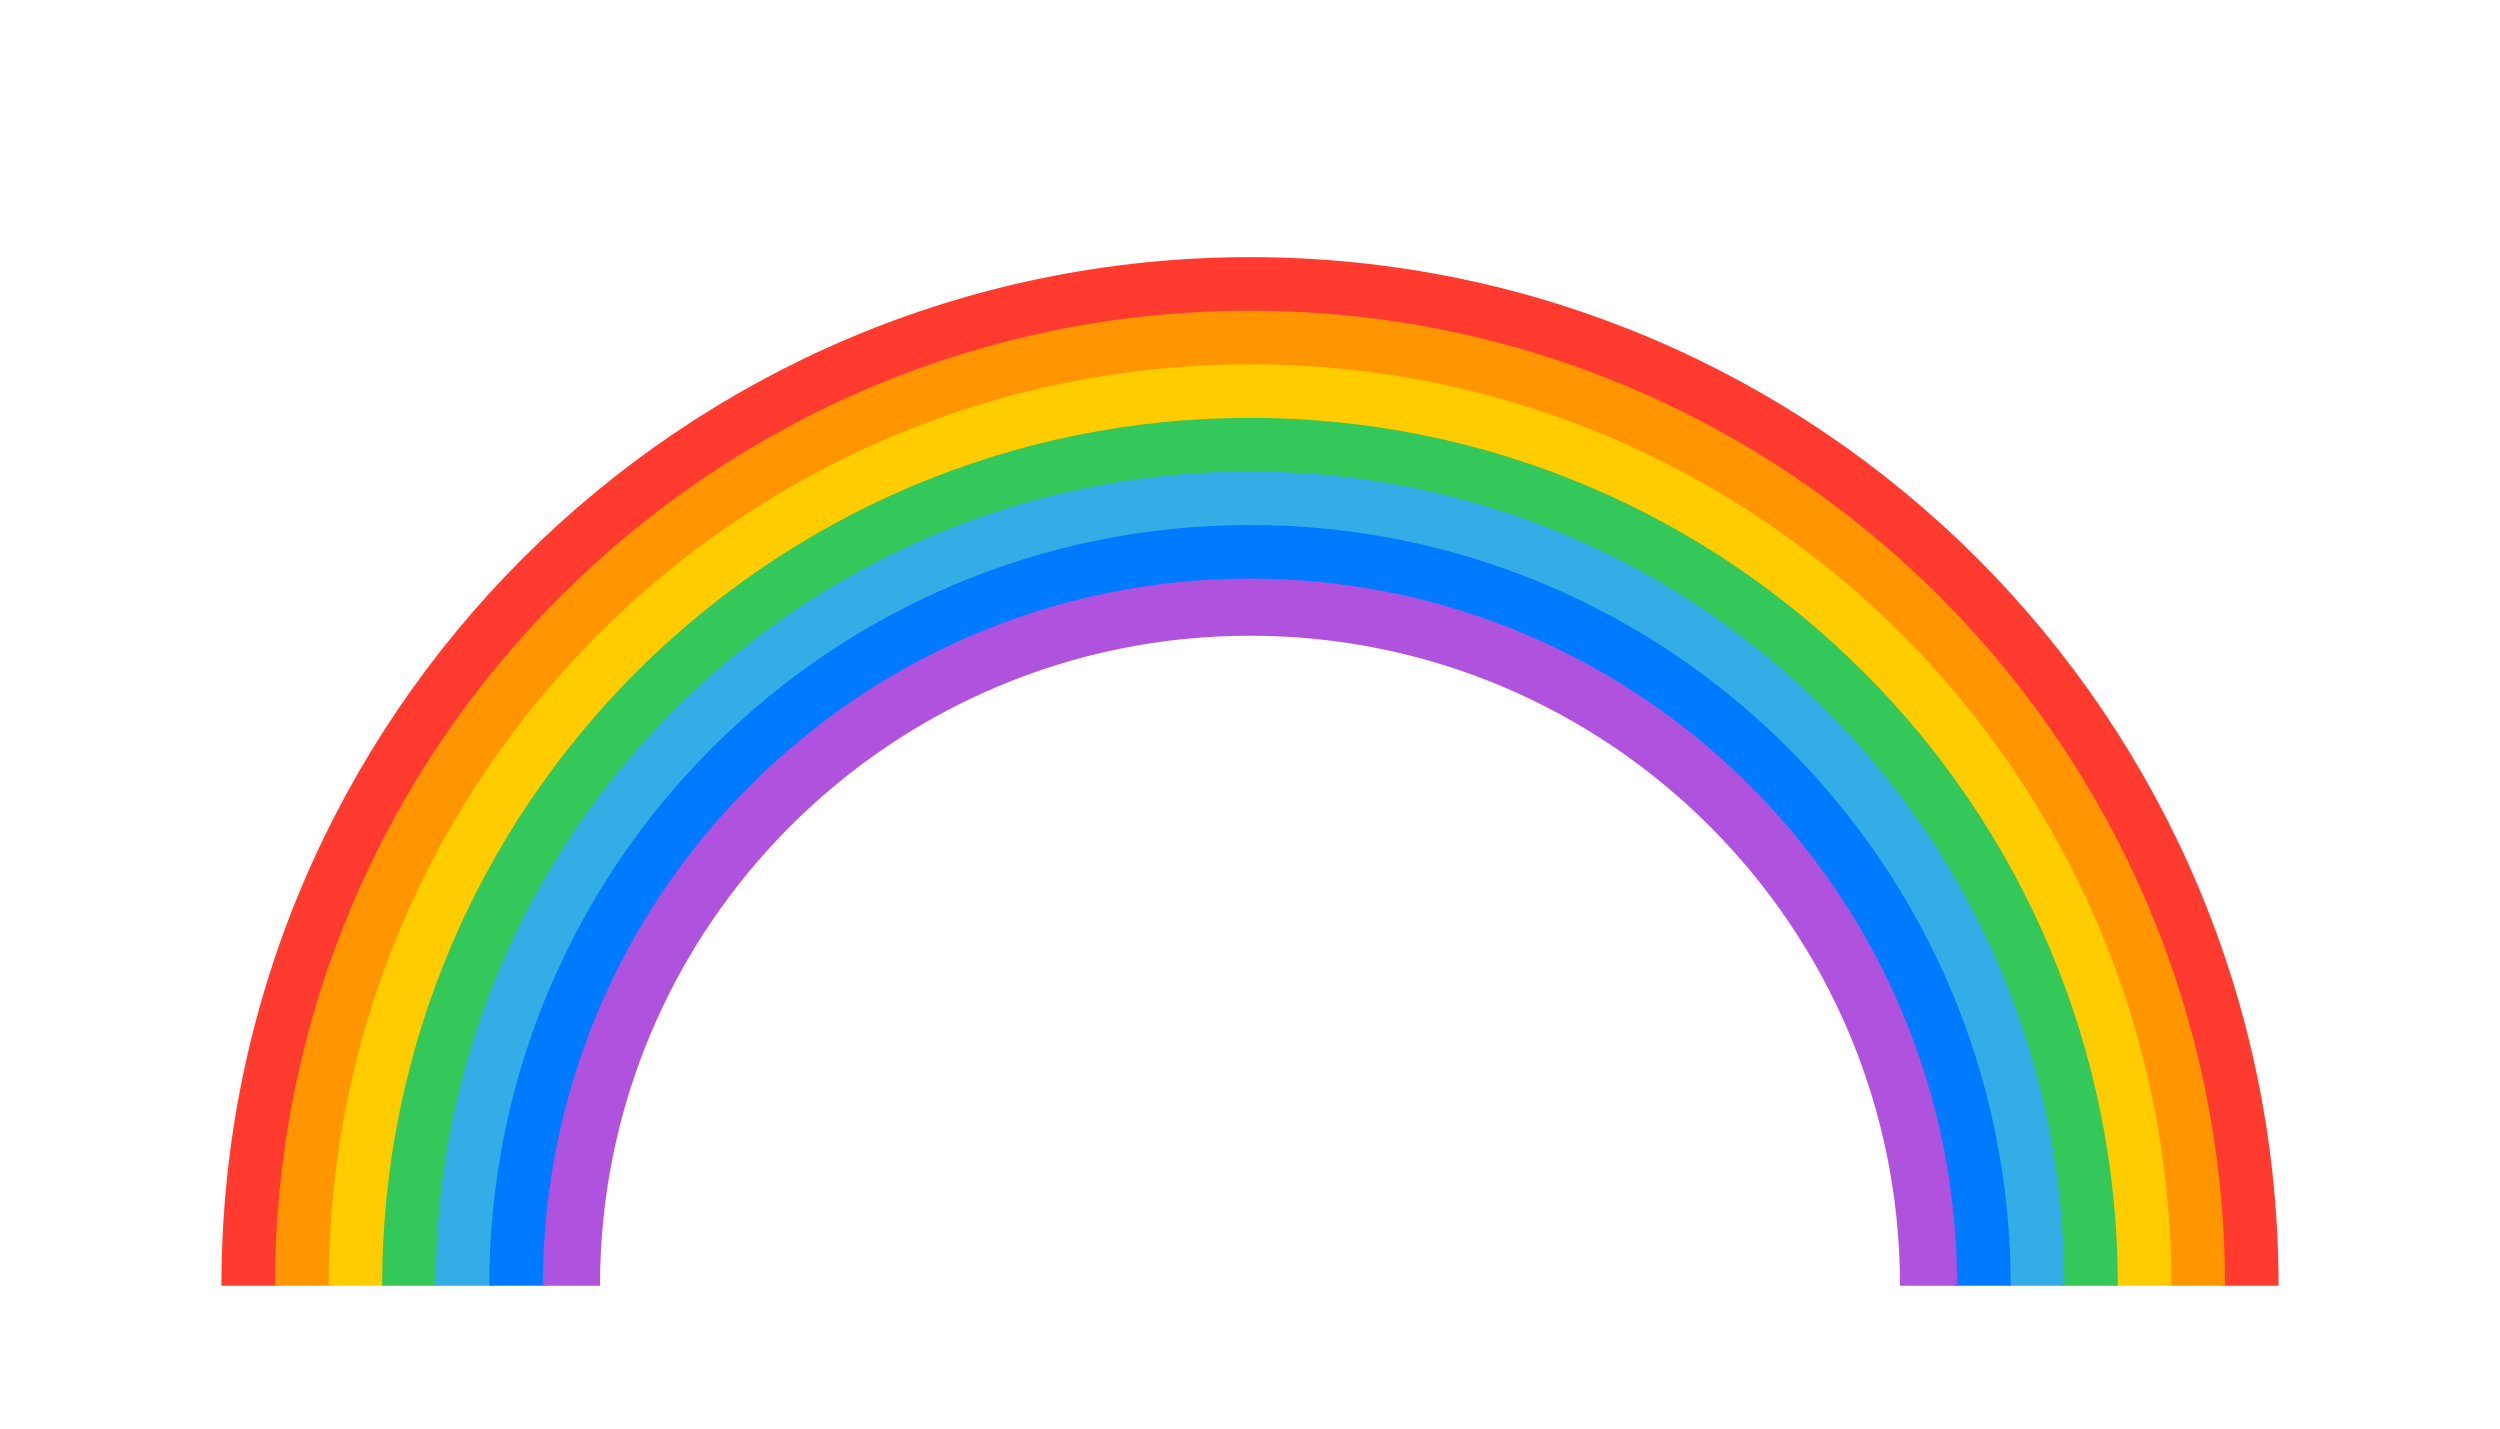
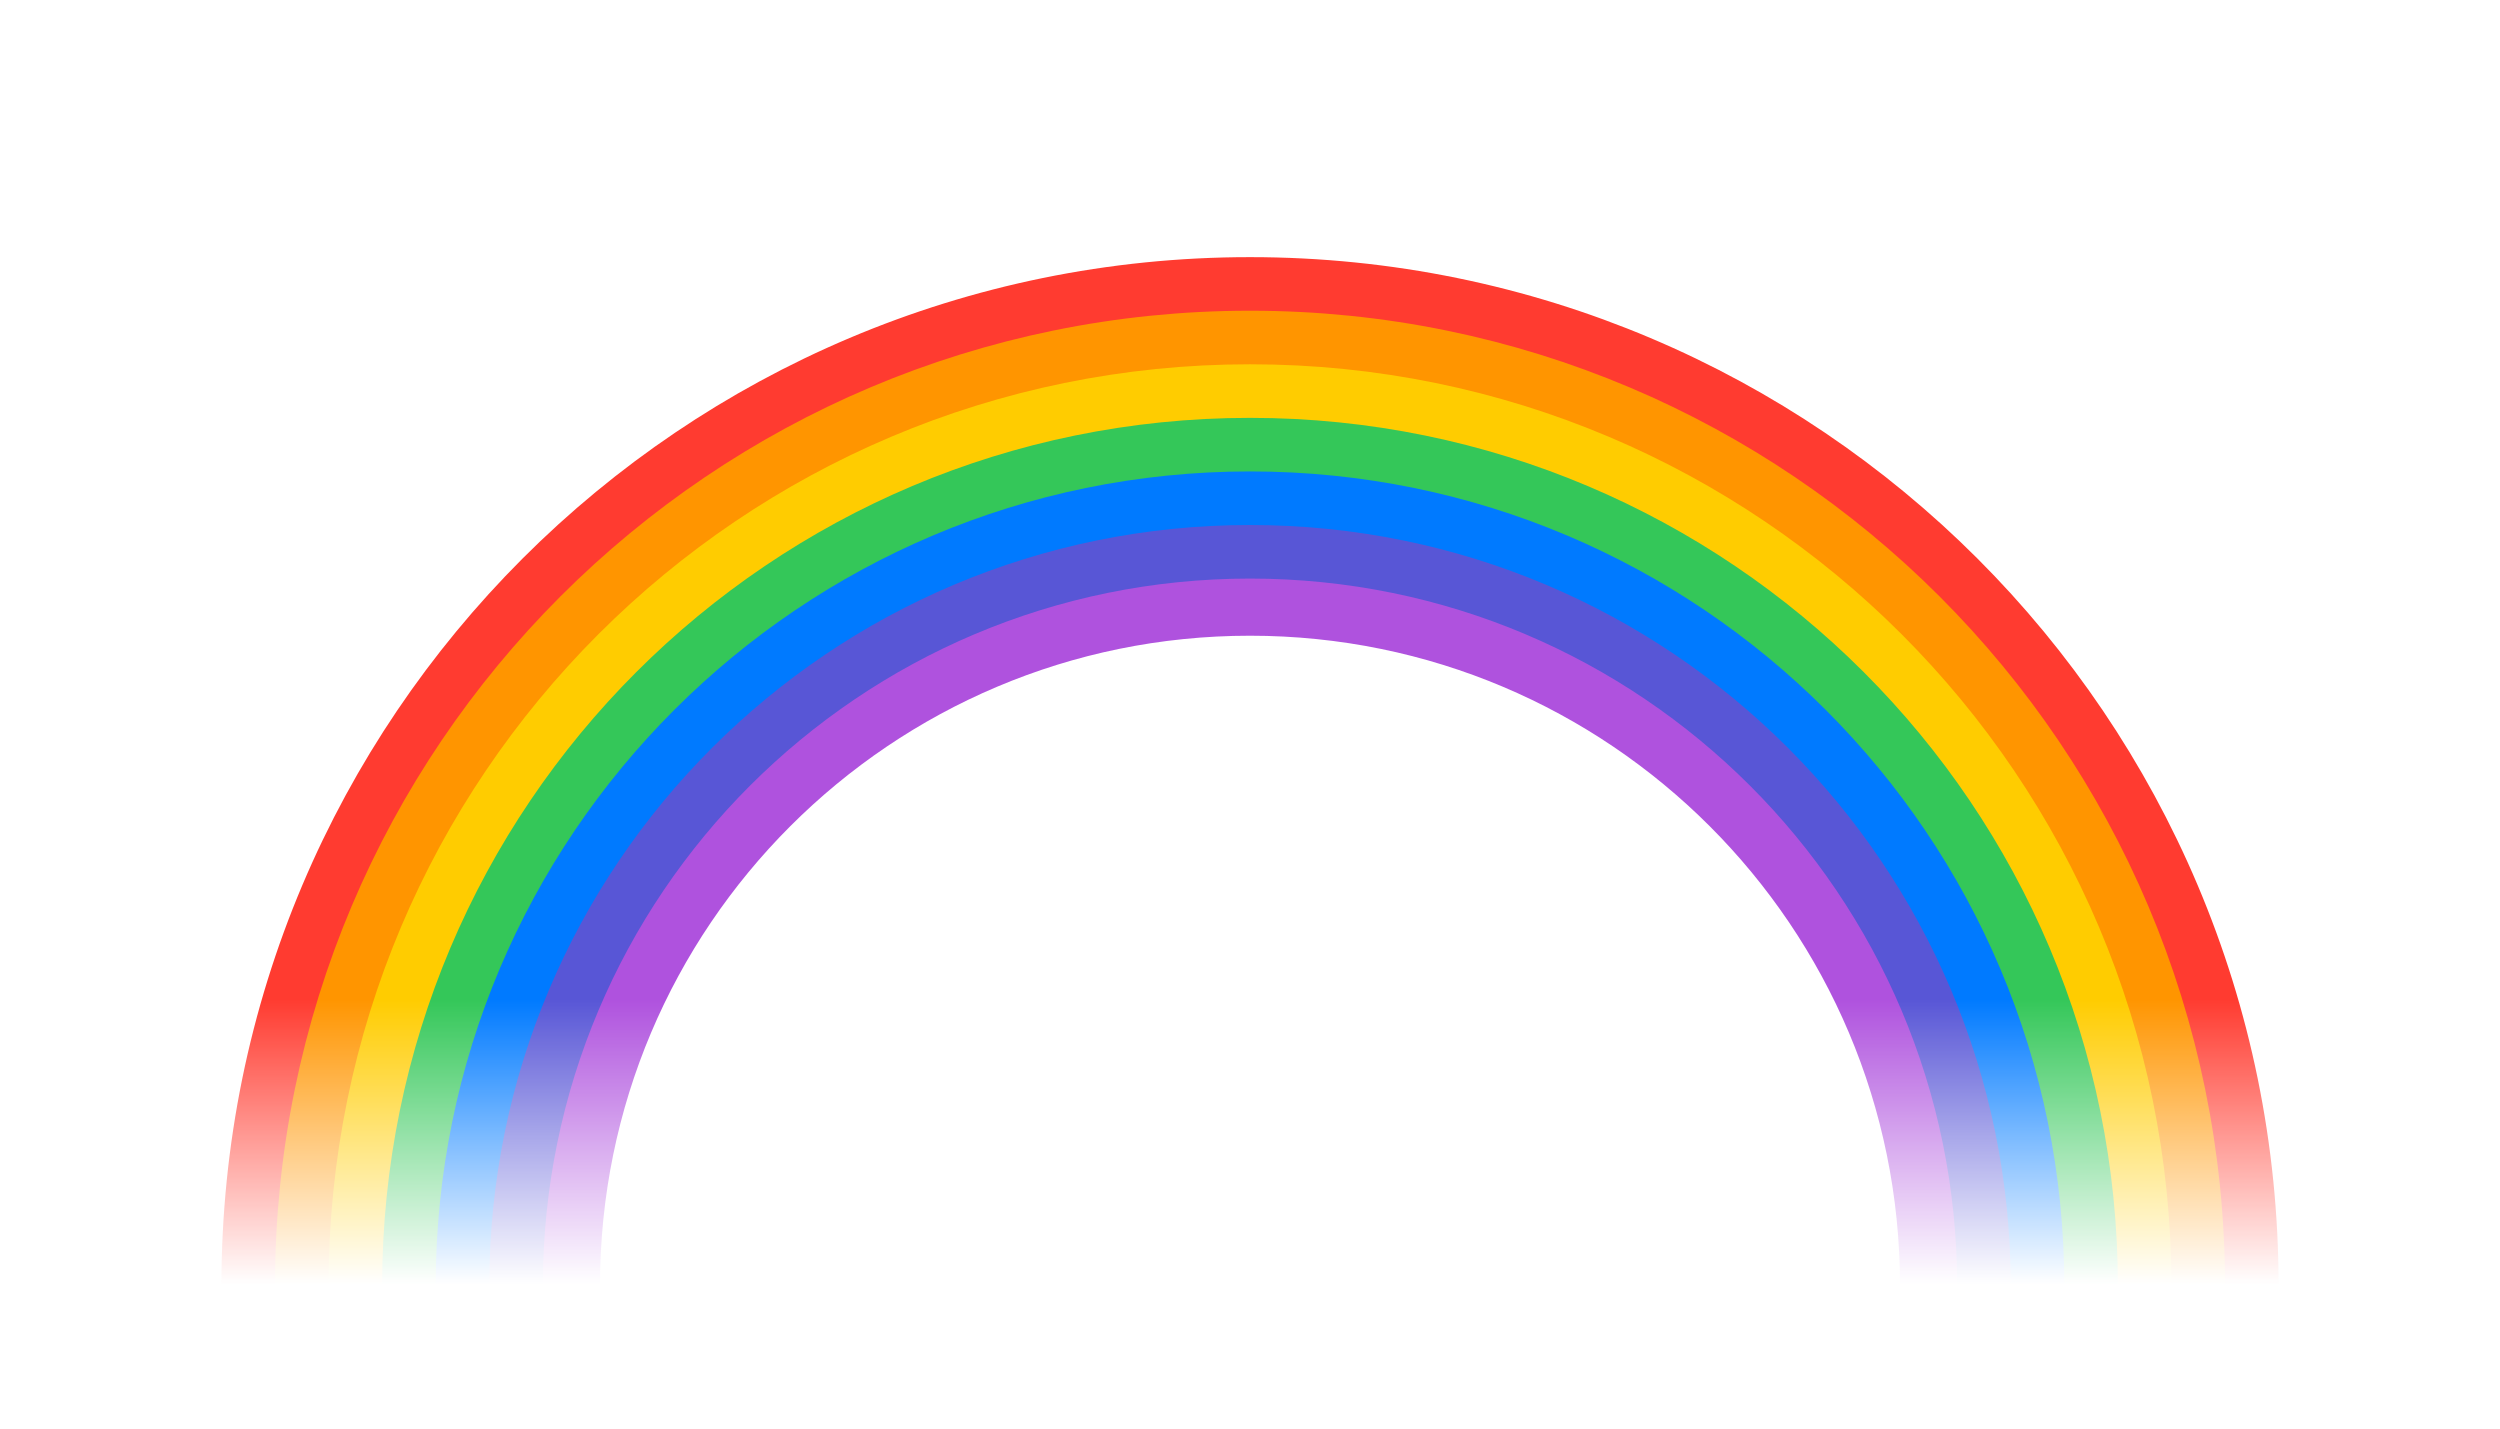
<svg xmlns="http://www.w3.org/2000/svg" viewBox="0 0 70 40">
-   <g fill="none" stroke-width="1.6">
+   <defs>
+     <linearGradient id="f" x2="0" y2="1">
+       <stop stop-color="#fff" />
+       <stop offset=".7" stop-color="#fff" />
+       <stop offset=".9" stop-color="#fff" stop-opacity="0" />
+     </linearGradient>
+     <mask id="m">
+       <rect width="70" height="40" fill="url(#f)" />
+     </mask>
+   </defs>
+   <g fill="none" stroke-width="1.6" mask="url(#m)">
    <path stroke="#ff3b30" d="M7 36a28 28 0 0 1 56 0" />
    <path stroke="#ff9500" d="M8.5 36a26.5 26.5 0 0 1 53 0" />
    <path stroke="#ffcc00" d="M10 36a25 25 0 0 1 50 0" />
    <path stroke="#34c759" d="M11.5 36a23.5 23.5 0 0 1 47 0" />
-     <path stroke="#32ade6" d="M13 36a22 22 0 0 1 44 0" />
-     <path stroke="#007aff" d="M14.5 36a20.5 20.5 0 0 1 41 0" />
+     <path stroke="#007aff" d="M13 36a22 22 0 0 1 44 0" />
+     <path stroke="#5856d6" d="M14.5 36a20.5 20.5 0 0 1 41 0" />
    <path stroke="#af52de" d="M16 36a19 19 0 0 1 38 0" />
  </g>
</svg>
